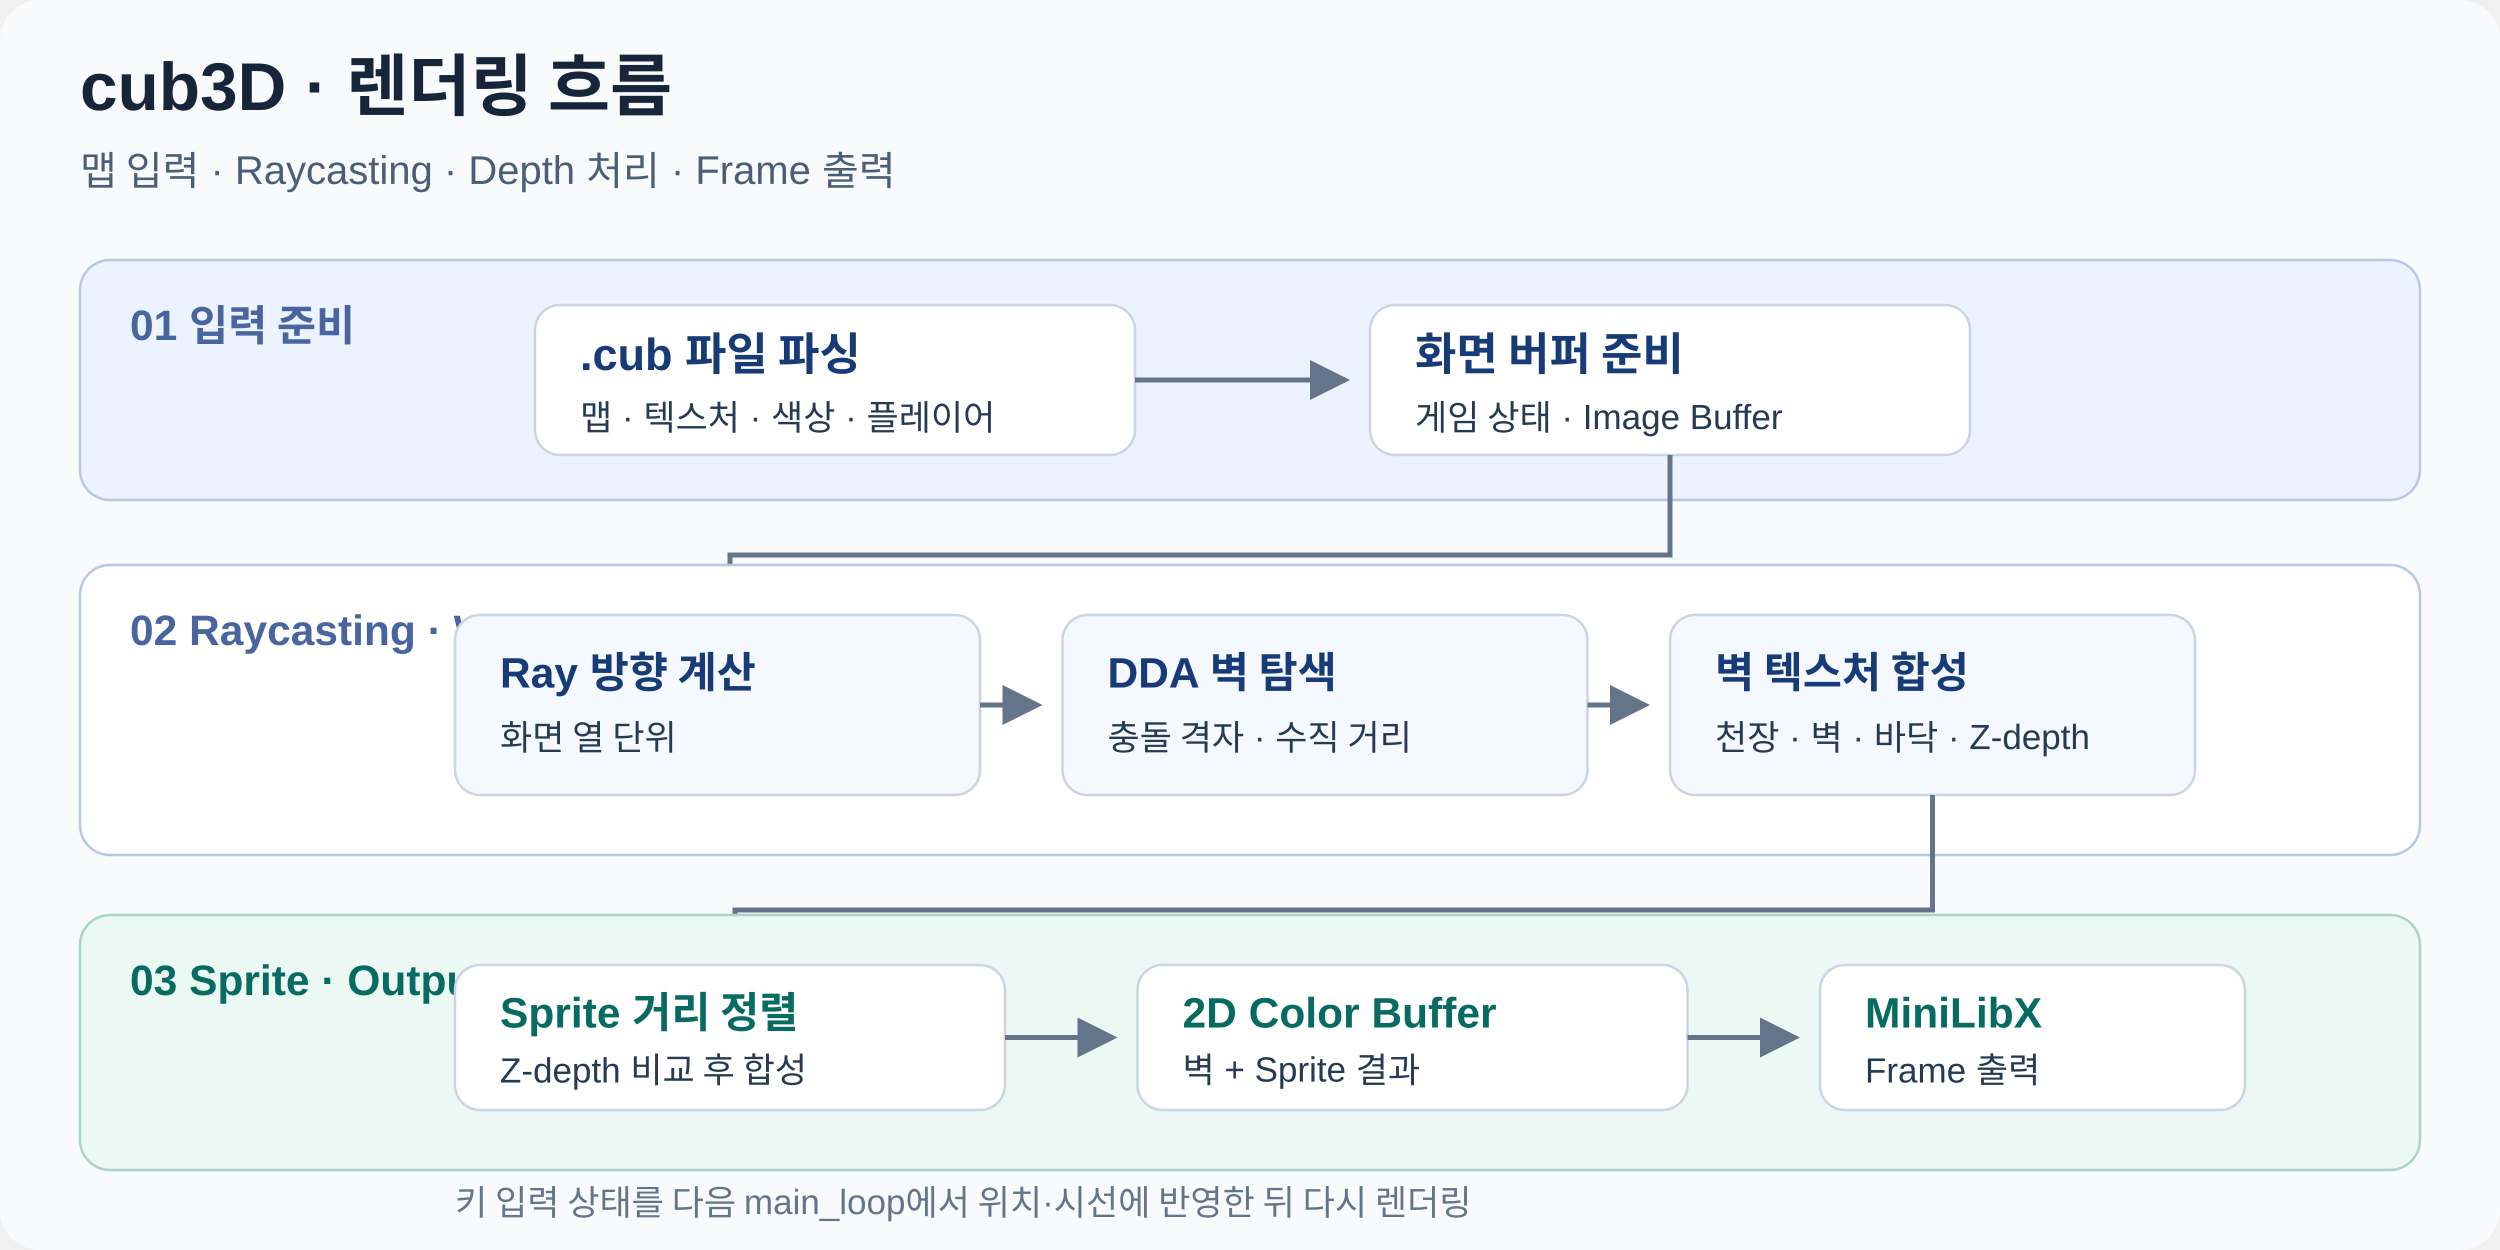
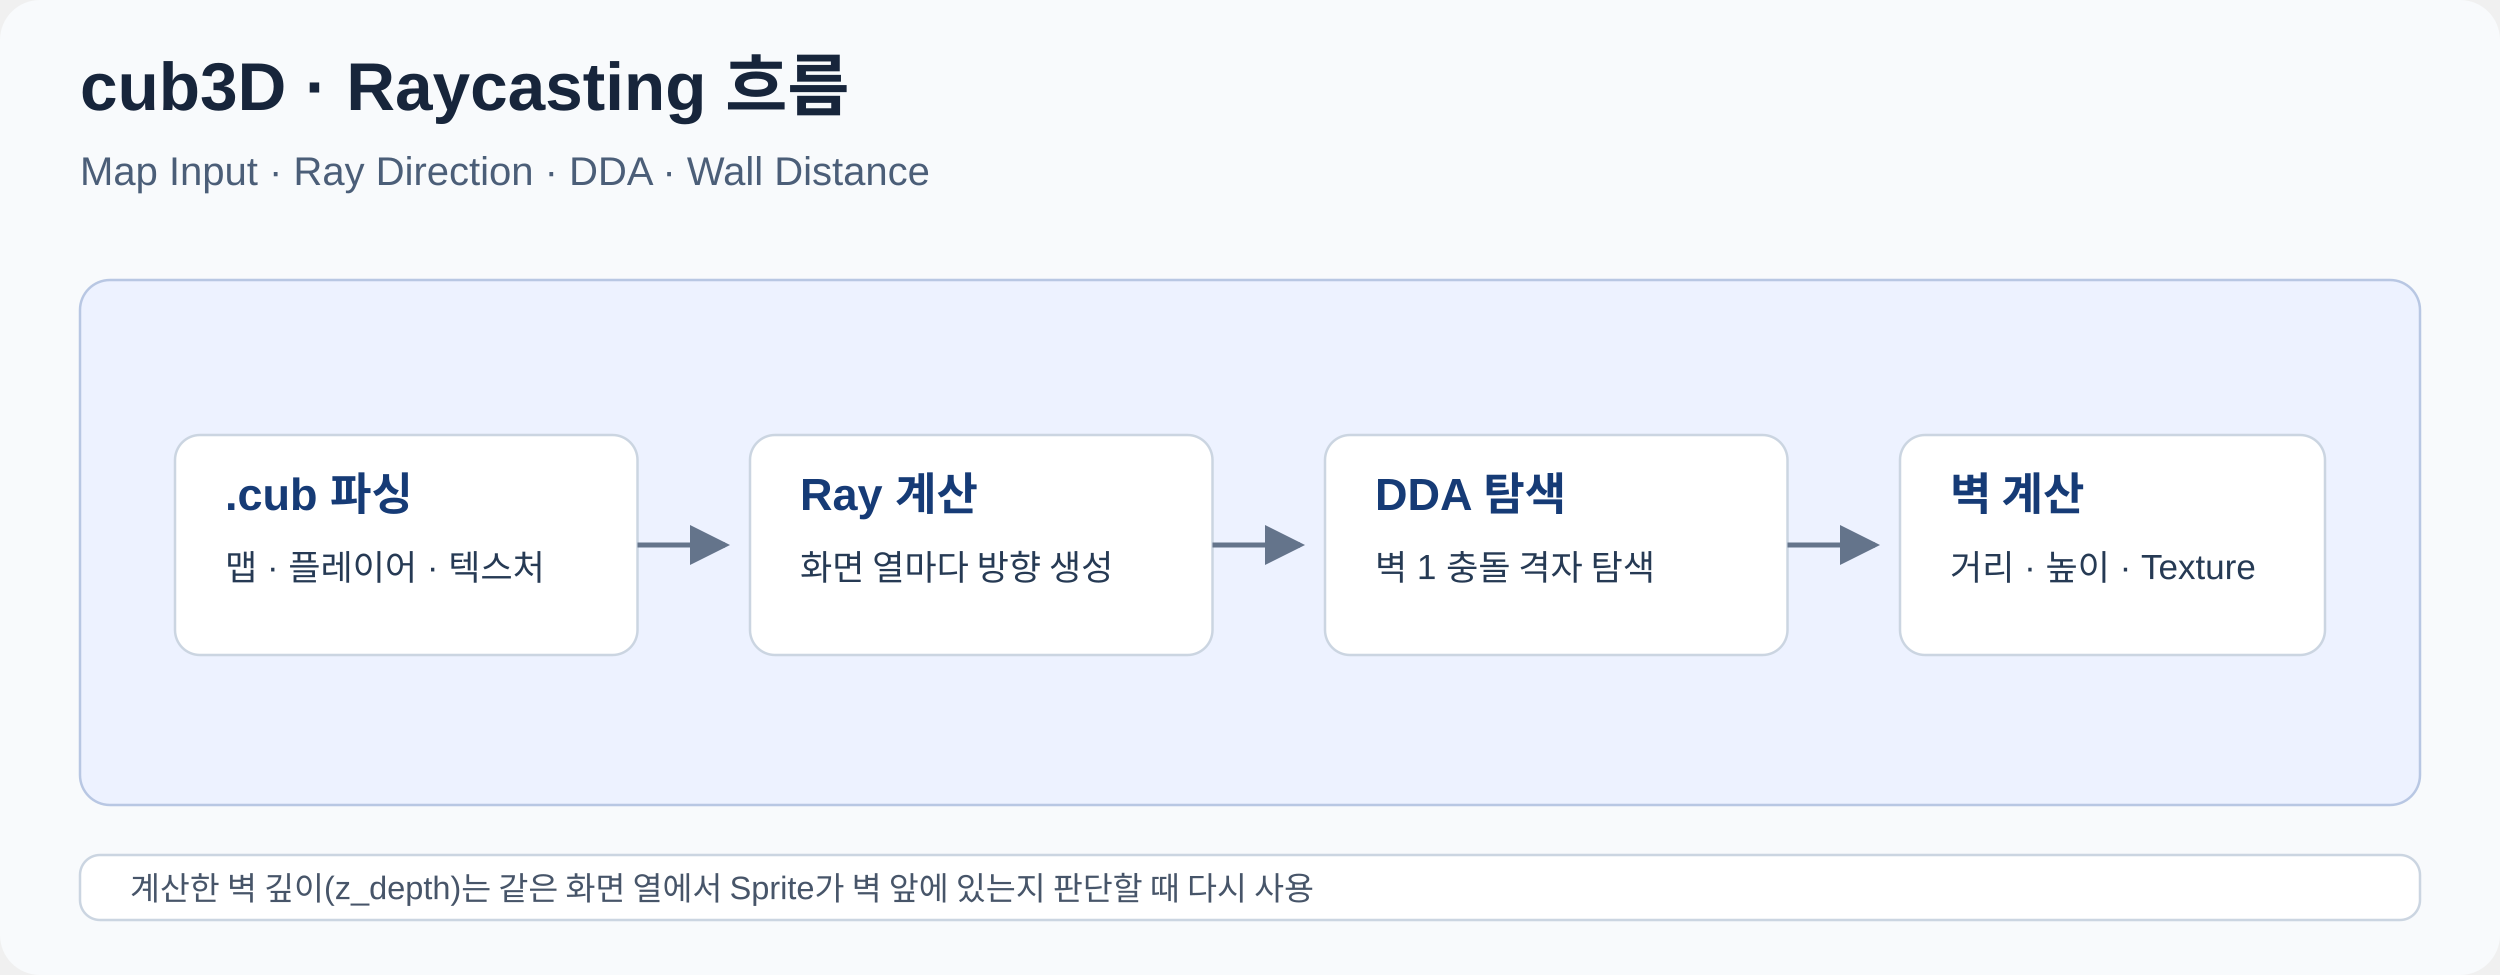
- <svg xmlns="http://www.w3.org/2000/svg" width="1000" height="500" viewBox="0 0 1000 500" role="img" aria-labelledby="title desc">
+ <svg xmlns="http://www.w3.org/2000/svg" width="1000" height="390" viewBox="0 0 1000 390" role="img" aria-labelledby="title desc">
  <defs>
    <marker id="arrow" markerWidth="8" markerHeight="8" refX="7" refY="4" orient="auto">
      <path d="M0 0 L8 4 L0 8Z" fill="#64748b" />
    </marker>
  </defs>
-   <rect width="1000" height="500" rx="16" fill="#f8fafc" />
+   <rect width="1000" height="390" rx="16" fill="#f8fafc" />
  <g font-family="Arial,'Noto Sans CJK KR','Malgun Gothic',sans-serif">
-     <text x="32" y="44" font-size="27" font-weight="700" fill="#17253b">cub3D · 렌더링 흐름</text>
-     <text x="32" y="74" font-size="16" fill="#4b5e78">맵 입력 · Raycasting · Depth 처리 · Frame 출력</text>
-     <rect x="32" y="104" width="936" height="96" rx="12" fill="#edf2ff" stroke="#b8c7e3" />
-     <text x="52" y="136" font-size="17" font-weight="700" fill="#4865a0">01  입력 준비</text>
-     <rect x="214" y="122" width="240" height="60" rx="10" fill="#fff" stroke="#cbd5e1" />
-     <text x="232" y="148" font-size="18" font-weight="700" fill="#163b76">.cub 파일 파싱</text>
-     <text x="232" y="172" font-size="14" fill="#263a54">맵 · 텍스처 · 색상 · 플레이어</text>
-     <rect x="548" y="122" width="240" height="60" rx="10" fill="#fff" stroke="#cbd5e1" />
-     <text x="566" y="148" font-size="18" font-weight="700" fill="#163b76">화면 버퍼 준비</text>
-     <text x="566" y="172" font-size="14" fill="#263a54">게임 상태 · Image Buffer</text>
-     <path d="M454 152 H538" fill="none" stroke="#64748b" stroke-width="2" marker-end="url(#arrow)" />
-     <path d="M668 182 V222 H292 V242" fill="none" stroke="#64748b" stroke-width="2" marker-end="url(#arrow)" />
-     <rect x="32" y="226" width="936" height="116" rx="12" fill="#fff" stroke="#b8c7e3" />
-     <text x="52" y="258" font-size="17" font-weight="700" fill="#4865a0">02  Raycasting · Wall</text>
-     <rect x="182" y="246" width="210" height="72" rx="10" fill="#f5f8ff" stroke="#cbd5e1" />
-     <text x="200" y="275" font-size="17" font-weight="700" fill="#163b76">Ray 방향 계산</text>
-     <text x="200" y="300" font-size="14" fill="#263a54">화면 열 단위</text>
-     <rect x="425" y="246" width="210" height="72" rx="10" fill="#f5f8ff" stroke="#cbd5e1" />
-     <text x="443" y="275" font-size="17" font-weight="700" fill="#163b76">DDA 벽 탐색</text>
-     <text x="443" y="300" font-size="14" fill="#263a54">충돌 격자 · 수직 거리</text>
-     <rect x="668" y="246" width="210" height="72" rx="10" fill="#f5f8ff" stroke="#cbd5e1" />
-     <text x="686" y="275" font-size="17" font-weight="700" fill="#163b76">벽 텍스처 합성</text>
-     <text x="686" y="300" font-size="14" fill="#263a54">천장 · 벽 · 바닥 · Z-depth</text>
-     <path d="M392 282 H415" fill="none" stroke="#64748b" stroke-width="2" marker-end="url(#arrow)" />
-     <path d="M635 282 H658" fill="none" stroke="#64748b" stroke-width="2" marker-end="url(#arrow)" />
-     <path d="M773 318 V364 H294 V382" fill="none" stroke="#64748b" stroke-width="2" marker-end="url(#arrow)" />
-     <rect x="32" y="366" width="936" height="102" rx="12" fill="#ecf8f4" stroke="#a9d5c6" />
-     <text x="52" y="398" font-size="17" font-weight="700" fill="#086b62">03  Sprite · Output</text>
-     <rect x="182" y="386" width="220" height="58" rx="10" fill="#fff" stroke="#cbd5e1" />
-     <text x="200" y="411" font-size="17" font-weight="700" fill="#086b62">Sprite 거리 정렬</text>
-     <text x="200" y="433" font-size="14" fill="#263a54">Z-depth 비교 후 합성</text>
-     <rect x="455" y="386" width="220" height="58" rx="10" fill="#fff" stroke="#cbd5e1" />
-     <text x="473" y="411" font-size="17" font-weight="700" fill="#086b62">2D Color Buffer</text>
-     <text x="473" y="433" font-size="14" fill="#263a54">벽 + Sprite 결과</text>
-     <rect x="728" y="386" width="170" height="58" rx="10" fill="#fff" stroke="#cbd5e1" />
-     <text x="746" y="411" font-size="17" font-weight="700" fill="#086b62">MiniLibX</text>
-     <text x="746" y="433" font-size="14" fill="#263a54">Frame 출력</text>
-     <path d="M402 415 H445" fill="none" stroke="#64748b" stroke-width="2" marker-end="url(#arrow)" />
-     <path d="M675 415 H718" fill="none" stroke="#64748b" stroke-width="2" marker-end="url(#arrow)" />
-     <text x="182" y="486" font-size="14" fill="#64748b">키 입력 상태를 다음 main_loop에서 위치·시선에 반영한 뒤 다시 렌더링</text>
+     <text x="32" y="44" font-size="27" font-weight="700" fill="#17253b">cub3D · Raycasting 흐름</text>
+     <text x="32" y="74" font-size="16" fill="#4b5e78">Map Input · Ray Direction · DDA · Wall Distance</text>
+     <rect x="32" y="112" width="936" height="210" rx="12" fill="#edf2ff" stroke="#b8c7e3" />
+     <rect x="70" y="174" width="185" height="88" rx="10" fill="#fff" stroke="#cbd5e1" />
+     <text x="90" y="204" font-size="18" font-weight="700" fill="#163b76">.cub 파싱</text>
+     <text x="90" y="232" font-size="14" fill="#263a54">맵 · 플레이어 · 텍스처</text>
+     <rect x="300" y="174" width="185" height="88" rx="10" fill="#fff" stroke="#cbd5e1" />
+     <text x="320" y="204" font-size="18" font-weight="700" fill="#163b76">Ray 계산</text>
+     <text x="320" y="232" font-size="14" fill="#263a54">화면 열마다 방향 생성</text>
+     <rect x="530" y="174" width="185" height="88" rx="10" fill="#fff" stroke="#cbd5e1" />
+     <text x="550" y="204" font-size="18" font-weight="700" fill="#163b76">DDA 탐색</text>
+     <text x="550" y="232" font-size="14" fill="#263a54">벽 1 충돌 격자 탐색</text>
+     <rect x="760" y="174" width="170" height="88" rx="10" fill="#fff" stroke="#cbd5e1" />
+     <text x="780" y="204" font-size="18" font-weight="700" fill="#163b76">벽 계산</text>
+     <text x="780" y="232" font-size="14" fill="#263a54">거리 · 높이 · Texture</text>
+     <path d="M255 218 H290" fill="none" stroke="#64748b" stroke-width="2" marker-end="url(#arrow)" />
+     <path d="M485 218 H520" fill="none" stroke="#64748b" stroke-width="2" marker-end="url(#arrow)" />
+     <path d="M715 218 H750" fill="none" stroke="#64748b" stroke-width="2" marker-end="url(#arrow)" />
+     <rect x="32" y="342" width="936" height="26" rx="8" fill="#fff" stroke="#cbd5e1" />
+     <text x="52" y="360" font-size="13" fill="#475569">계산한 벽 깊이(z_depth)는 같은 화면 열에서 Sprite가 벽 앞에 있는지 판단할 때 다시 사용</text>
  </g>
</svg>
